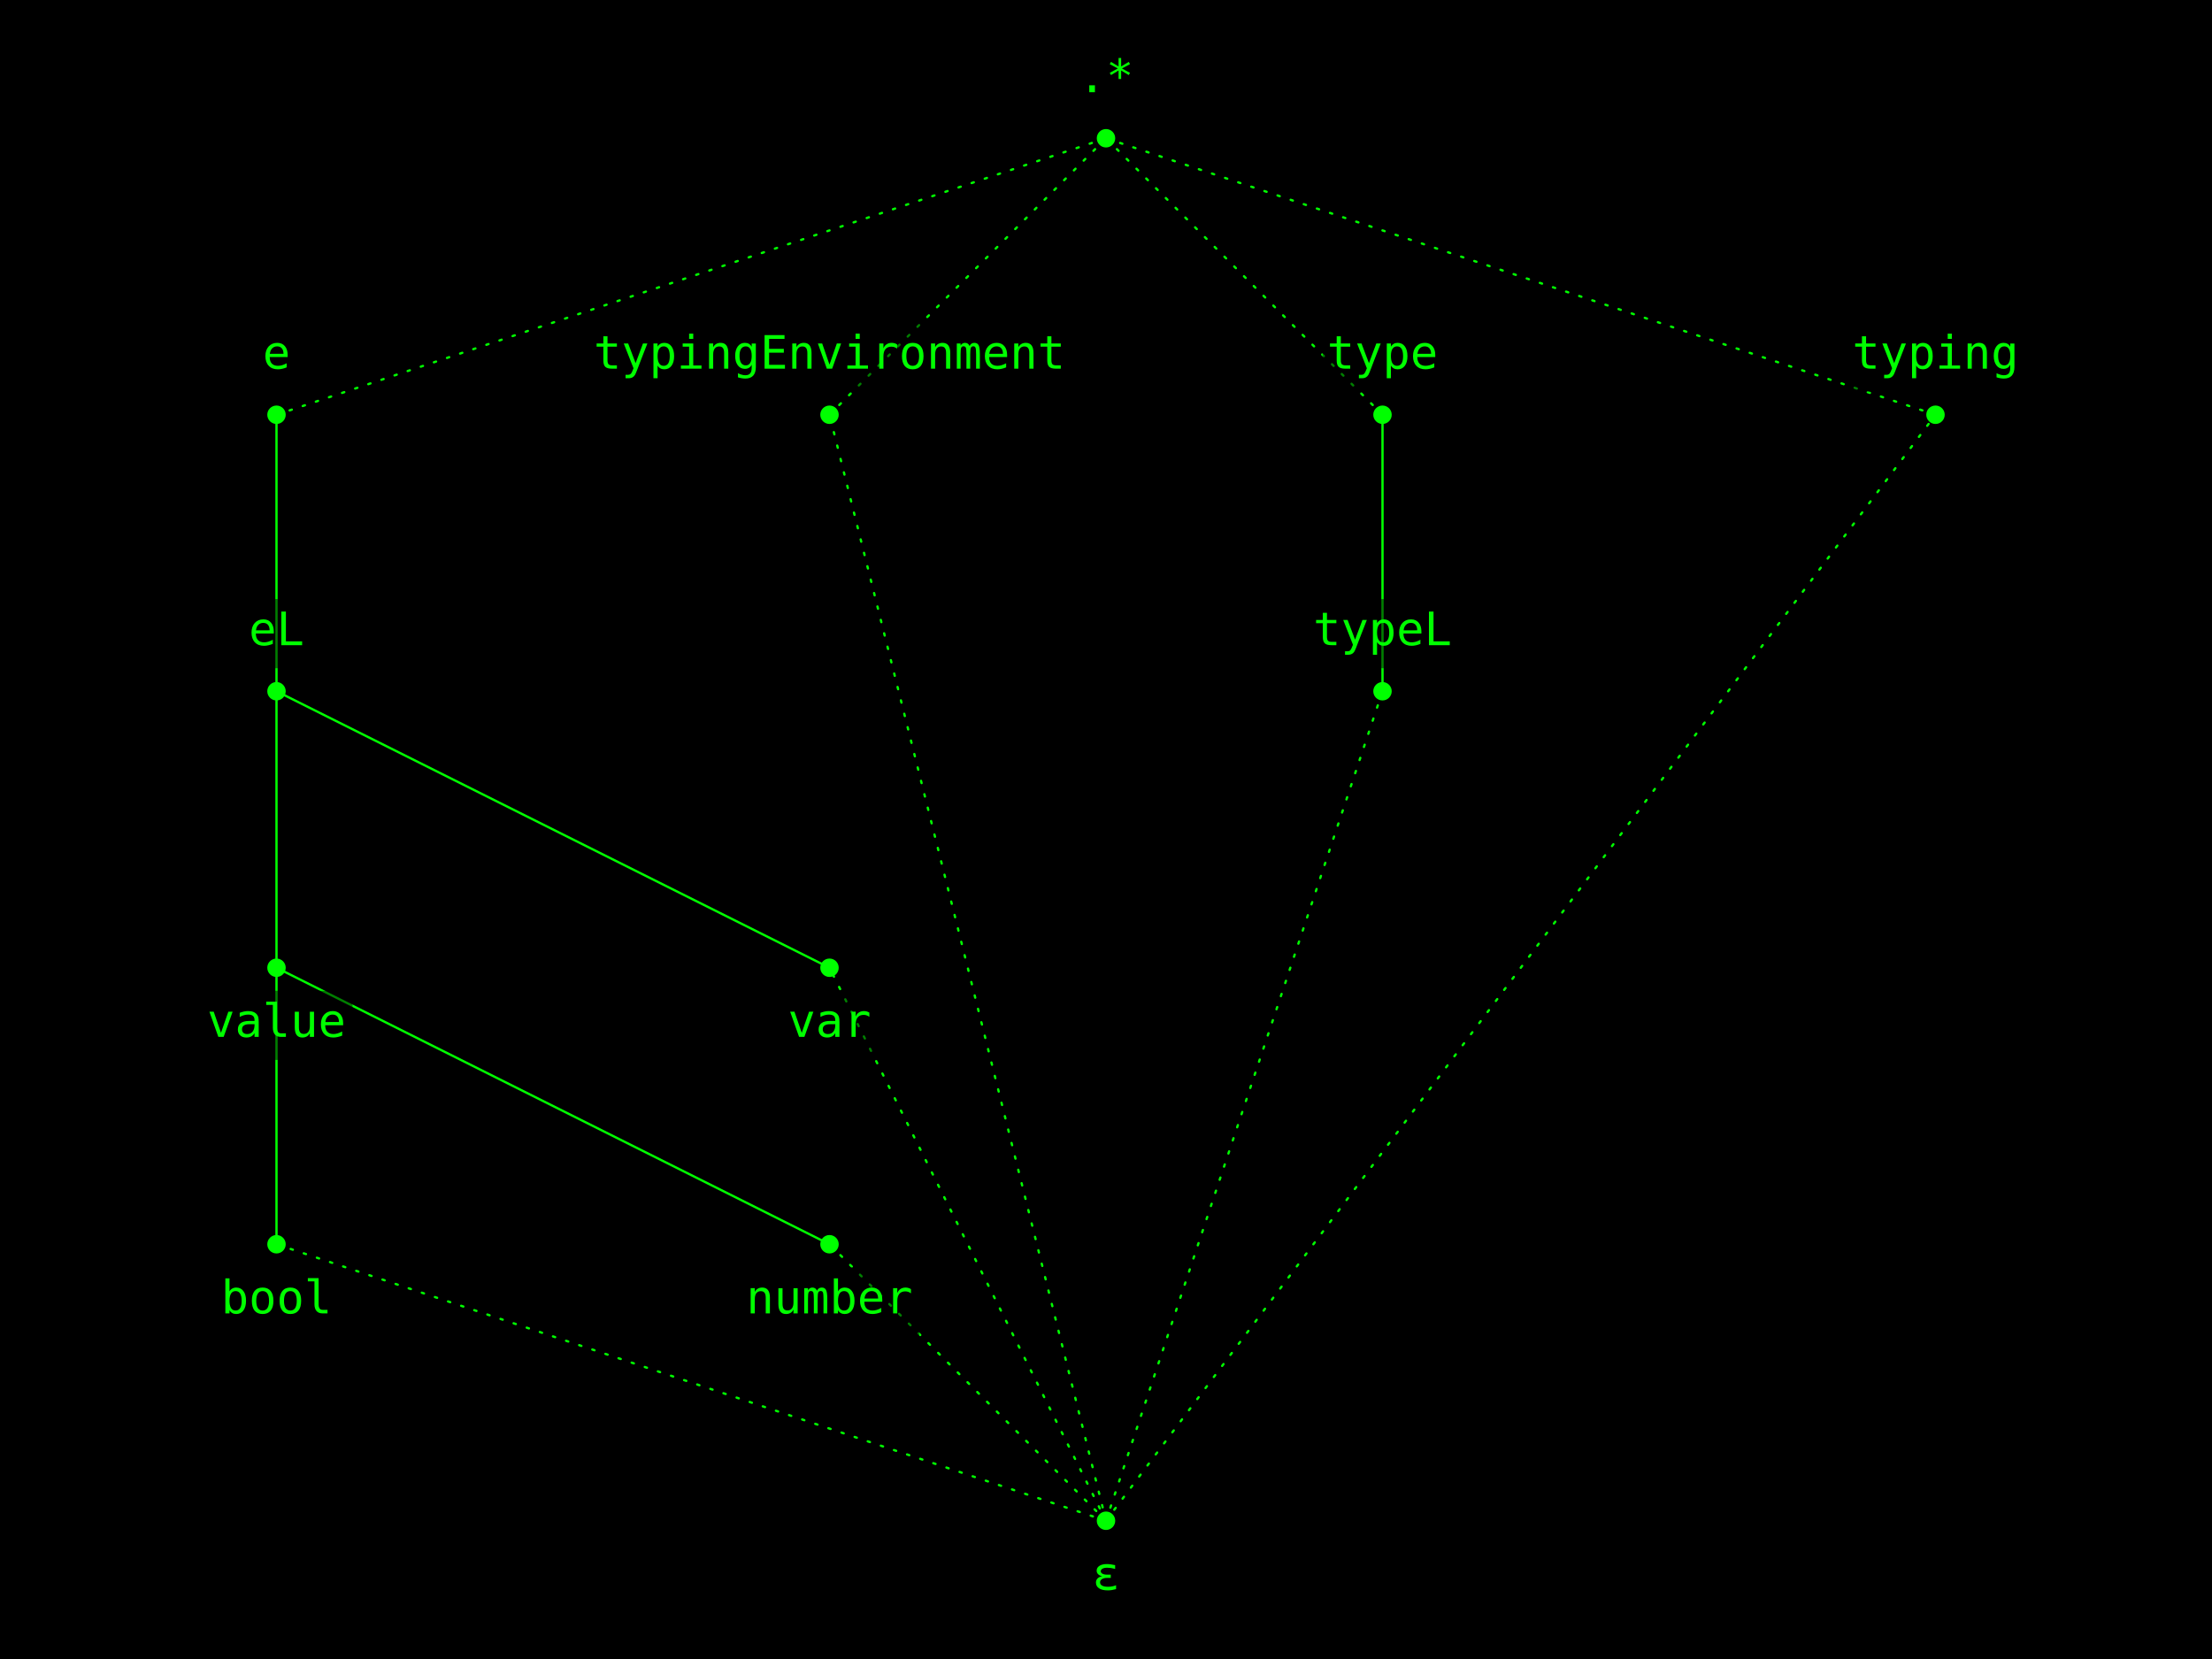
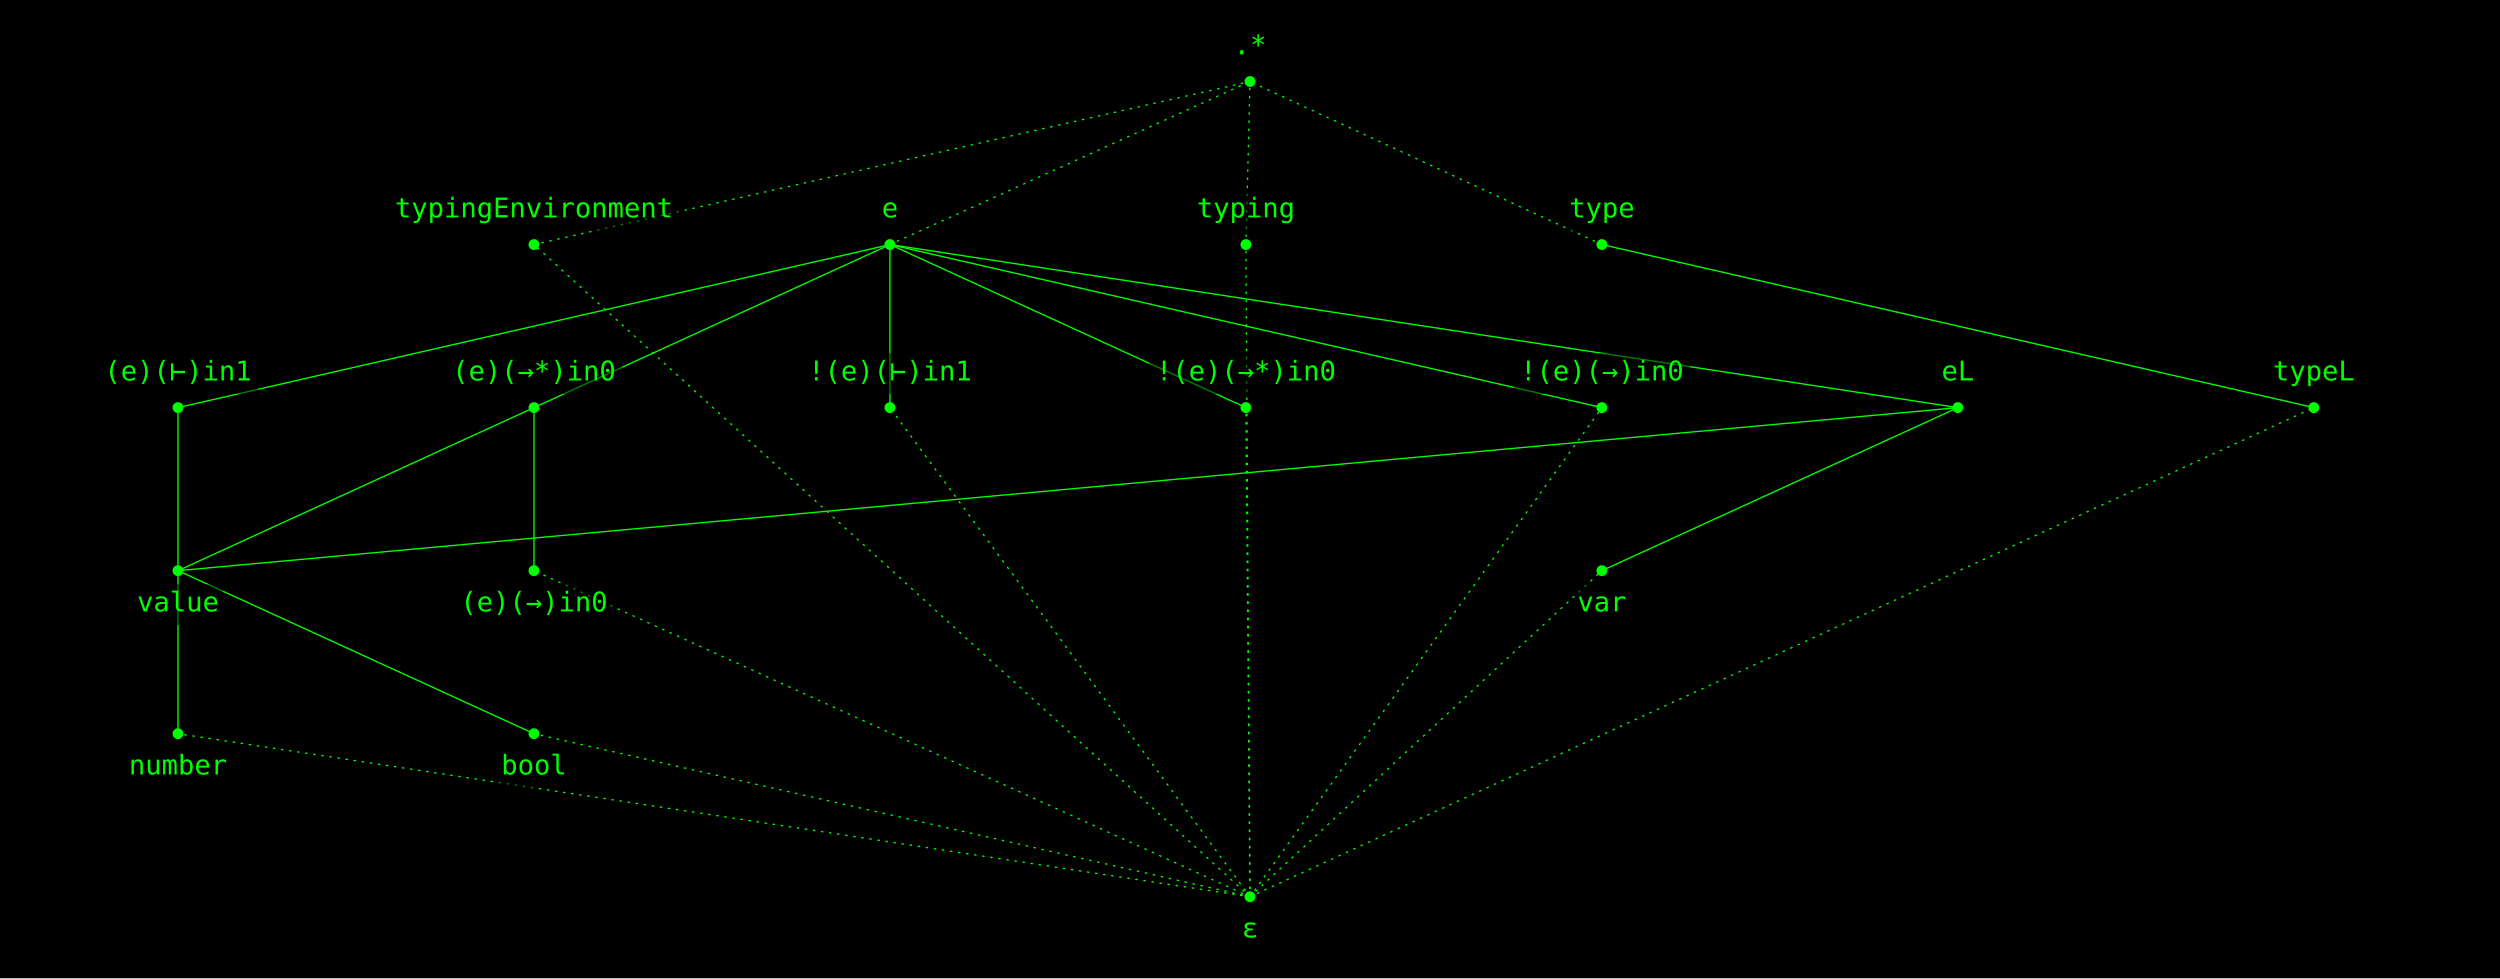
- <svg xmlns="http://www.w3.org/2000/svg" version="1.1" width="960" height="720" viewBox="0 0 960 720">
-   <rect width="960" height="720" fill="#000000" />
-   <path d="M 120 540 , 120 420" stroke="#00ff00" stroke-width="1" stroke-linecap="round" />
-   <path d="M 120 300 , 120 180" stroke="#00ff00" stroke-width="1" stroke-linecap="round" />
-   <path d="M 360 540 , 120 420" stroke="#00ff00" stroke-width="1" stroke-linecap="round" />
-   <path d="M 600 300 , 600 180" stroke="#00ff00" stroke-width="1" stroke-linecap="round" />
-   <path d="M 120 420 , 120 300" stroke="#00ff00" stroke-width="1" stroke-linecap="round" />
-   <path d="M 360 420 , 120 300" stroke="#00ff00" stroke-width="1" stroke-linecap="round" />
-   <path d="M 120 180 , 480 60" stroke="#00ff00" stroke-width="1" stroke-linecap="round" stroke-dasharray="1 , 5" />
-   <path d="M 600 180 , 480 60" stroke="#00ff00" stroke-width="1" stroke-linecap="round" stroke-dasharray="1 , 5" />
-   <path d="M 840 180 , 480 60" stroke="#00ff00" stroke-width="1" stroke-linecap="round" stroke-dasharray="1 , 5" />
-   <path d="M 360 180 , 480 60" stroke="#00ff00" stroke-width="1" stroke-linecap="round" stroke-dasharray="1 , 5" />
-   <path d="M 480 660 , 120 540" stroke="#00ff00" stroke-width="1" stroke-linecap="round" stroke-dasharray="1 , 5" />
-   <path d="M 480 660 , 360 540" stroke="#00ff00" stroke-width="1" stroke-linecap="round" stroke-dasharray="1 , 5" />
-   <path d="M 480 660 , 600 300" stroke="#00ff00" stroke-width="1" stroke-linecap="round" stroke-dasharray="1 , 5" />
-   <path d="M 480 660 , 840 180" stroke="#00ff00" stroke-width="1" stroke-linecap="round" stroke-dasharray="1 , 5" />
-   <path d="M 480 660 , 360 180" stroke="#00ff00" stroke-width="1" stroke-linecap="round" stroke-dasharray="1 , 5" />
-   <path d="M 480 660 , 360 420" stroke="#00ff00" stroke-width="1" stroke-linecap="round" stroke-dasharray="1 , 5" />
-   <rect x="474" y="670" width="13" height="30" fill="#000000" fill-opacity="0.5" />
-   <text x="480" y="690" font-size="20" text-anchor="middle" font-family="mono" fill="#00ff00">ɛ</text>
-   <circle r="4" cx="480" cy="660" fill="#00ff00" />
-   <rect x="94" y="550" width="52" height="30" fill="#000000" fill-opacity="0.5" />
-   <text x="120" y="570" font-size="20" text-anchor="middle" font-family="mono" fill="#00ff00">bool</text>
-   <circle r="4" cx="120" cy="540" fill="#00ff00" />
-   <rect x="321" y="550" width="78" height="30" fill="#000000" fill-opacity="0.5" />
-   <text x="360" y="570" font-size="20" text-anchor="middle" font-family="mono" fill="#00ff00">number</text>
-   <circle r="4" cx="360" cy="540" fill="#00ff00" />
-   <rect x="88" y="430" width="65" height="30" fill="#000000" fill-opacity="0.5" />
-   <text x="120" y="450" font-size="20" text-anchor="middle" font-family="mono" fill="#00ff00">value</text>
-   <circle r="4" cx="120" cy="420" fill="#00ff00" />
-   <rect x="341" y="430" width="39" height="30" fill="#000000" fill-opacity="0.5" />
-   <text x="360" y="450" font-size="20" text-anchor="middle" font-family="mono" fill="#00ff00">var</text>
-   <circle r="4" cx="360" cy="420" fill="#00ff00" />
-   <rect x="107" y="260" width="26" height="30" fill="#000000" fill-opacity="0.5" />
-   <text x="120" y="280" font-size="20" text-anchor="middle" font-family="mono" fill="#00ff00">eL</text>
-   <circle r="4" cx="120" cy="300" fill="#00ff00" />
-   <rect x="568" y="260" width="65" height="30" fill="#000000" fill-opacity="0.5" />
-   <text x="600" y="280" font-size="20" text-anchor="middle" font-family="mono" fill="#00ff00">typeL</text>
-   <circle r="4" cx="600" cy="300" fill="#00ff00" />
-   <rect x="114" y="140" width="13" height="30" fill="#000000" fill-opacity="0.5" />
-   <text x="120" y="160" font-size="20" text-anchor="middle" font-family="mono" fill="#00ff00">e</text>
-   <circle r="4" cx="120" cy="180" fill="#00ff00" />
-   <rect x="250" y="140" width="221" height="30" fill="#000000" fill-opacity="0.5" />
-   <text x="360" y="160" font-size="20" text-anchor="middle" font-family="mono" fill="#00ff00">typingEnvironment</text>
-   <circle r="4" cx="360" cy="180" fill="#00ff00" />
-   <rect x="574" y="140" width="52" height="30" fill="#000000" fill-opacity="0.5" />
-   <text x="600" y="160" font-size="20" text-anchor="middle" font-family="mono" fill="#00ff00">type</text>
-   <circle r="4" cx="600" cy="180" fill="#00ff00" />
-   <rect x="801" y="140" width="78" height="30" fill="#000000" fill-opacity="0.5" />
-   <text x="840" y="160" font-size="20" text-anchor="middle" font-family="mono" fill="#00ff00">typing</text>
-   <circle r="4" cx="840" cy="180" fill="#00ff00" />
-   <rect x="467" y="20" width="26" height="30" fill="#000000" fill-opacity="0.5" />
-   <text x="480" y="40" font-size="20" text-anchor="middle" font-family="mono" fill="#00ff00">.*</text>
-   <circle r="4" cx="480" cy="60" fill="#00ff00" />
+ <svg xmlns="http://www.w3.org/2000/svg" version="1.1" width="1840" height="720" viewBox="0 0 1840 720">
+   <rect width="1840" height="720" fill="#000000" />
+   <path d="M 1179 300 , 655 180" stroke="#00ff00" stroke-width="1" stroke-linecap="round" />
+   <path d="M 917 300 , 655 180" stroke="#00ff00" stroke-width="1" stroke-linecap="round" />
+   <path d="M 655 300 , 655 180" stroke="#00ff00" stroke-width="1" stroke-linecap="round" />
+   <path d="M 393 420 , 393 300" stroke="#00ff00" stroke-width="1" stroke-linecap="round" />
+   <path d="M 393 300 , 655 180" stroke="#00ff00" stroke-width="1" stroke-linecap="round" />
+   <path d="M 131 300 , 655 180" stroke="#00ff00" stroke-width="1" stroke-linecap="round" />
+   <path d="M 393 540 , 131 420" stroke="#00ff00" stroke-width="1" stroke-linecap="round" />
+   <path d="M 1441 300 , 655 180" stroke="#00ff00" stroke-width="1" stroke-linecap="round" />
+   <path d="M 131 540 , 131 420" stroke="#00ff00" stroke-width="1" stroke-linecap="round" />
+   <path d="M 1703 300 , 1179 180" stroke="#00ff00" stroke-width="1" stroke-linecap="round" />
+   <path d="M 131 420 , 393 300" stroke="#00ff00" stroke-width="1" stroke-linecap="round" />
+   <path d="M 131 420 , 131 300" stroke="#00ff00" stroke-width="1" stroke-linecap="round" />
+   <path d="M 131 420 , 1441 300" stroke="#00ff00" stroke-width="1" stroke-linecap="round" />
+   <path d="M 1179 420 , 1441 300" stroke="#00ff00" stroke-width="1" stroke-linecap="round" />
+   <path d="M 655 180 , 920 60" stroke="#00ff00" stroke-width="1" stroke-linecap="round" stroke-dasharray="1 , 5" />
+   <path d="M 1179 180 , 920 60" stroke="#00ff00" stroke-width="1" stroke-linecap="round" stroke-dasharray="1 , 5" />
+   <path d="M 917 180 , 920 60" stroke="#00ff00" stroke-width="1" stroke-linecap="round" stroke-dasharray="1 , 5" />
+   <path d="M 393 180 , 920 60" stroke="#00ff00" stroke-width="1" stroke-linecap="round" stroke-dasharray="1 , 5" />
+   <path d="M 920 660 , 1179 300" stroke="#00ff00" stroke-width="1" stroke-linecap="round" stroke-dasharray="1 , 5" />
+   <path d="M 920 660 , 917 300" stroke="#00ff00" stroke-width="1" stroke-linecap="round" stroke-dasharray="1 , 5" />
+   <path d="M 920 660 , 655 300" stroke="#00ff00" stroke-width="1" stroke-linecap="round" stroke-dasharray="1 , 5" />
+   <path d="M 920 660 , 393 420" stroke="#00ff00" stroke-width="1" stroke-linecap="round" stroke-dasharray="1 , 5" />
+   <path d="M 920 660 , 393 540" stroke="#00ff00" stroke-width="1" stroke-linecap="round" stroke-dasharray="1 , 5" />
+   <path d="M 920 660 , 131 540" stroke="#00ff00" stroke-width="1" stroke-linecap="round" stroke-dasharray="1 , 5" />
+   <path d="M 920 660 , 1703 300" stroke="#00ff00" stroke-width="1" stroke-linecap="round" stroke-dasharray="1 , 5" />
+   <path d="M 920 660 , 917 180" stroke="#00ff00" stroke-width="1" stroke-linecap="round" stroke-dasharray="1 , 5" />
+   <path d="M 920 660 , 393 180" stroke="#00ff00" stroke-width="1" stroke-linecap="round" stroke-dasharray="1 , 5" />
+   <path d="M 920 660 , 1179 420" stroke="#00ff00" stroke-width="1" stroke-linecap="round" stroke-dasharray="1 , 5" />
+   <rect x="914" y="670" width="13" height="30" fill="#000000" fill-opacity="0.5" />
+   <text x="920" y="690" font-size="20" text-anchor="middle" font-family="mono" fill="#00ff00">ɛ</text>
+   <circle r="4" cx="920" cy="660" fill="#00ff00" />
+   <rect x="92" y="550" width="78" height="30" fill="#000000" fill-opacity="0.5" />
+   <text x="131" y="570" font-size="20" text-anchor="middle" font-family="mono" fill="#00ff00">number</text>
+   <circle r="4" cx="131" cy="540" fill="#00ff00" />
+   <rect x="367" y="550" width="52" height="30" fill="#000000" fill-opacity="0.5" />
+   <text x="393" y="570" font-size="20" text-anchor="middle" font-family="mono" fill="#00ff00">bool</text>
+   <circle r="4" cx="393" cy="540" fill="#00ff00" />
+   <rect x="99" y="430" width="65" height="30" fill="#000000" fill-opacity="0.5" />
+   <text x="131" y="450" font-size="20" text-anchor="middle" font-family="mono" fill="#00ff00">value</text>
+   <circle r="4" cx="131" cy="420" fill="#00ff00" />
+   <rect x="335" y="430" width="117" height="30" fill="#000000" fill-opacity="0.5" />
+   <text x="393" y="450" font-size="20" text-anchor="middle" font-family="mono" fill="#00ff00">(e)(→)in0</text>
+   <circle r="4" cx="393" cy="420" fill="#00ff00" />
+   <rect x="1160" y="430" width="39" height="30" fill="#000000" fill-opacity="0.5" />
+   <text x="1179" y="450" font-size="20" text-anchor="middle" font-family="mono" fill="#00ff00">var</text>
+   <circle r="4" cx="1179" cy="420" fill="#00ff00" />
+   <rect x="73" y="260" width="117" height="30" fill="#000000" fill-opacity="0.5" />
+   <text x="131" y="280" font-size="20" text-anchor="middle" font-family="mono" fill="#00ff00">(e)(⊢)in1</text>
+   <circle r="4" cx="131" cy="300" fill="#00ff00" />
+   <rect x="328" y="260" width="130" height="30" fill="#000000" fill-opacity="0.5" />
+   <text x="393" y="280" font-size="20" text-anchor="middle" font-family="mono" fill="#00ff00">(e)(→*)in0</text>
+   <circle r="4" cx="393" cy="300" fill="#00ff00" />
+   <rect x="590" y="260" width="130" height="30" fill="#000000" fill-opacity="0.5" />
+   <text x="655" y="280" font-size="20" text-anchor="middle" font-family="mono" fill="#00ff00">!(e)(⊢)in1</text>
+   <circle r="4" cx="655" cy="300" fill="#00ff00" />
+   <rect x="846" y="260" width="143" height="30" fill="#000000" fill-opacity="0.5" />
+   <text x="917" y="280" font-size="20" text-anchor="middle" font-family="mono" fill="#00ff00">!(e)(→*)in0</text>
+   <circle r="4" cx="917" cy="300" fill="#00ff00" />
+   <rect x="1114" y="260" width="130" height="30" fill="#000000" fill-opacity="0.5" />
+   <text x="1179" y="280" font-size="20" text-anchor="middle" font-family="mono" fill="#00ff00">!(e)(→)in0</text>
+   <circle r="4" cx="1179" cy="300" fill="#00ff00" />
+   <rect x="1428" y="260" width="26" height="30" fill="#000000" fill-opacity="0.5" />
+   <text x="1441" y="280" font-size="20" text-anchor="middle" font-family="mono" fill="#00ff00">eL</text>
+   <circle r="4" cx="1441" cy="300" fill="#00ff00" />
+   <rect x="1671" y="260" width="65" height="30" fill="#000000" fill-opacity="0.5" />
+   <text x="1703" y="280" font-size="20" text-anchor="middle" font-family="mono" fill="#00ff00">typeL</text>
+   <circle r="4" cx="1703" cy="300" fill="#00ff00" />
+   <rect x="283" y="140" width="221" height="30" fill="#000000" fill-opacity="0.5" />
+   <text x="393" y="160" font-size="20" text-anchor="middle" font-family="mono" fill="#00ff00">typingEnvironment</text>
+   <circle r="4" cx="393" cy="180" fill="#00ff00" />
+   <rect x="649" y="140" width="13" height="30" fill="#000000" fill-opacity="0.5" />
+   <text x="655" y="160" font-size="20" text-anchor="middle" font-family="mono" fill="#00ff00">e</text>
+   <circle r="4" cx="655" cy="180" fill="#00ff00" />
+   <rect x="878" y="140" width="78" height="30" fill="#000000" fill-opacity="0.5" />
+   <text x="917" y="160" font-size="20" text-anchor="middle" font-family="mono" fill="#00ff00">typing</text>
+   <circle r="4" cx="917" cy="180" fill="#00ff00" />
+   <rect x="1153" y="140" width="52" height="30" fill="#000000" fill-opacity="0.5" />
+   <text x="1179" y="160" font-size="20" text-anchor="middle" font-family="mono" fill="#00ff00">type</text>
+   <circle r="4" cx="1179" cy="180" fill="#00ff00" />
+   <rect x="907" y="20" width="26" height="30" fill="#000000" fill-opacity="0.5" />
+   <text x="920" y="40" font-size="20" text-anchor="middle" font-family="mono" fill="#00ff00">.*</text>
+   <circle r="4" cx="920" cy="60" fill="#00ff00" />
</svg>
